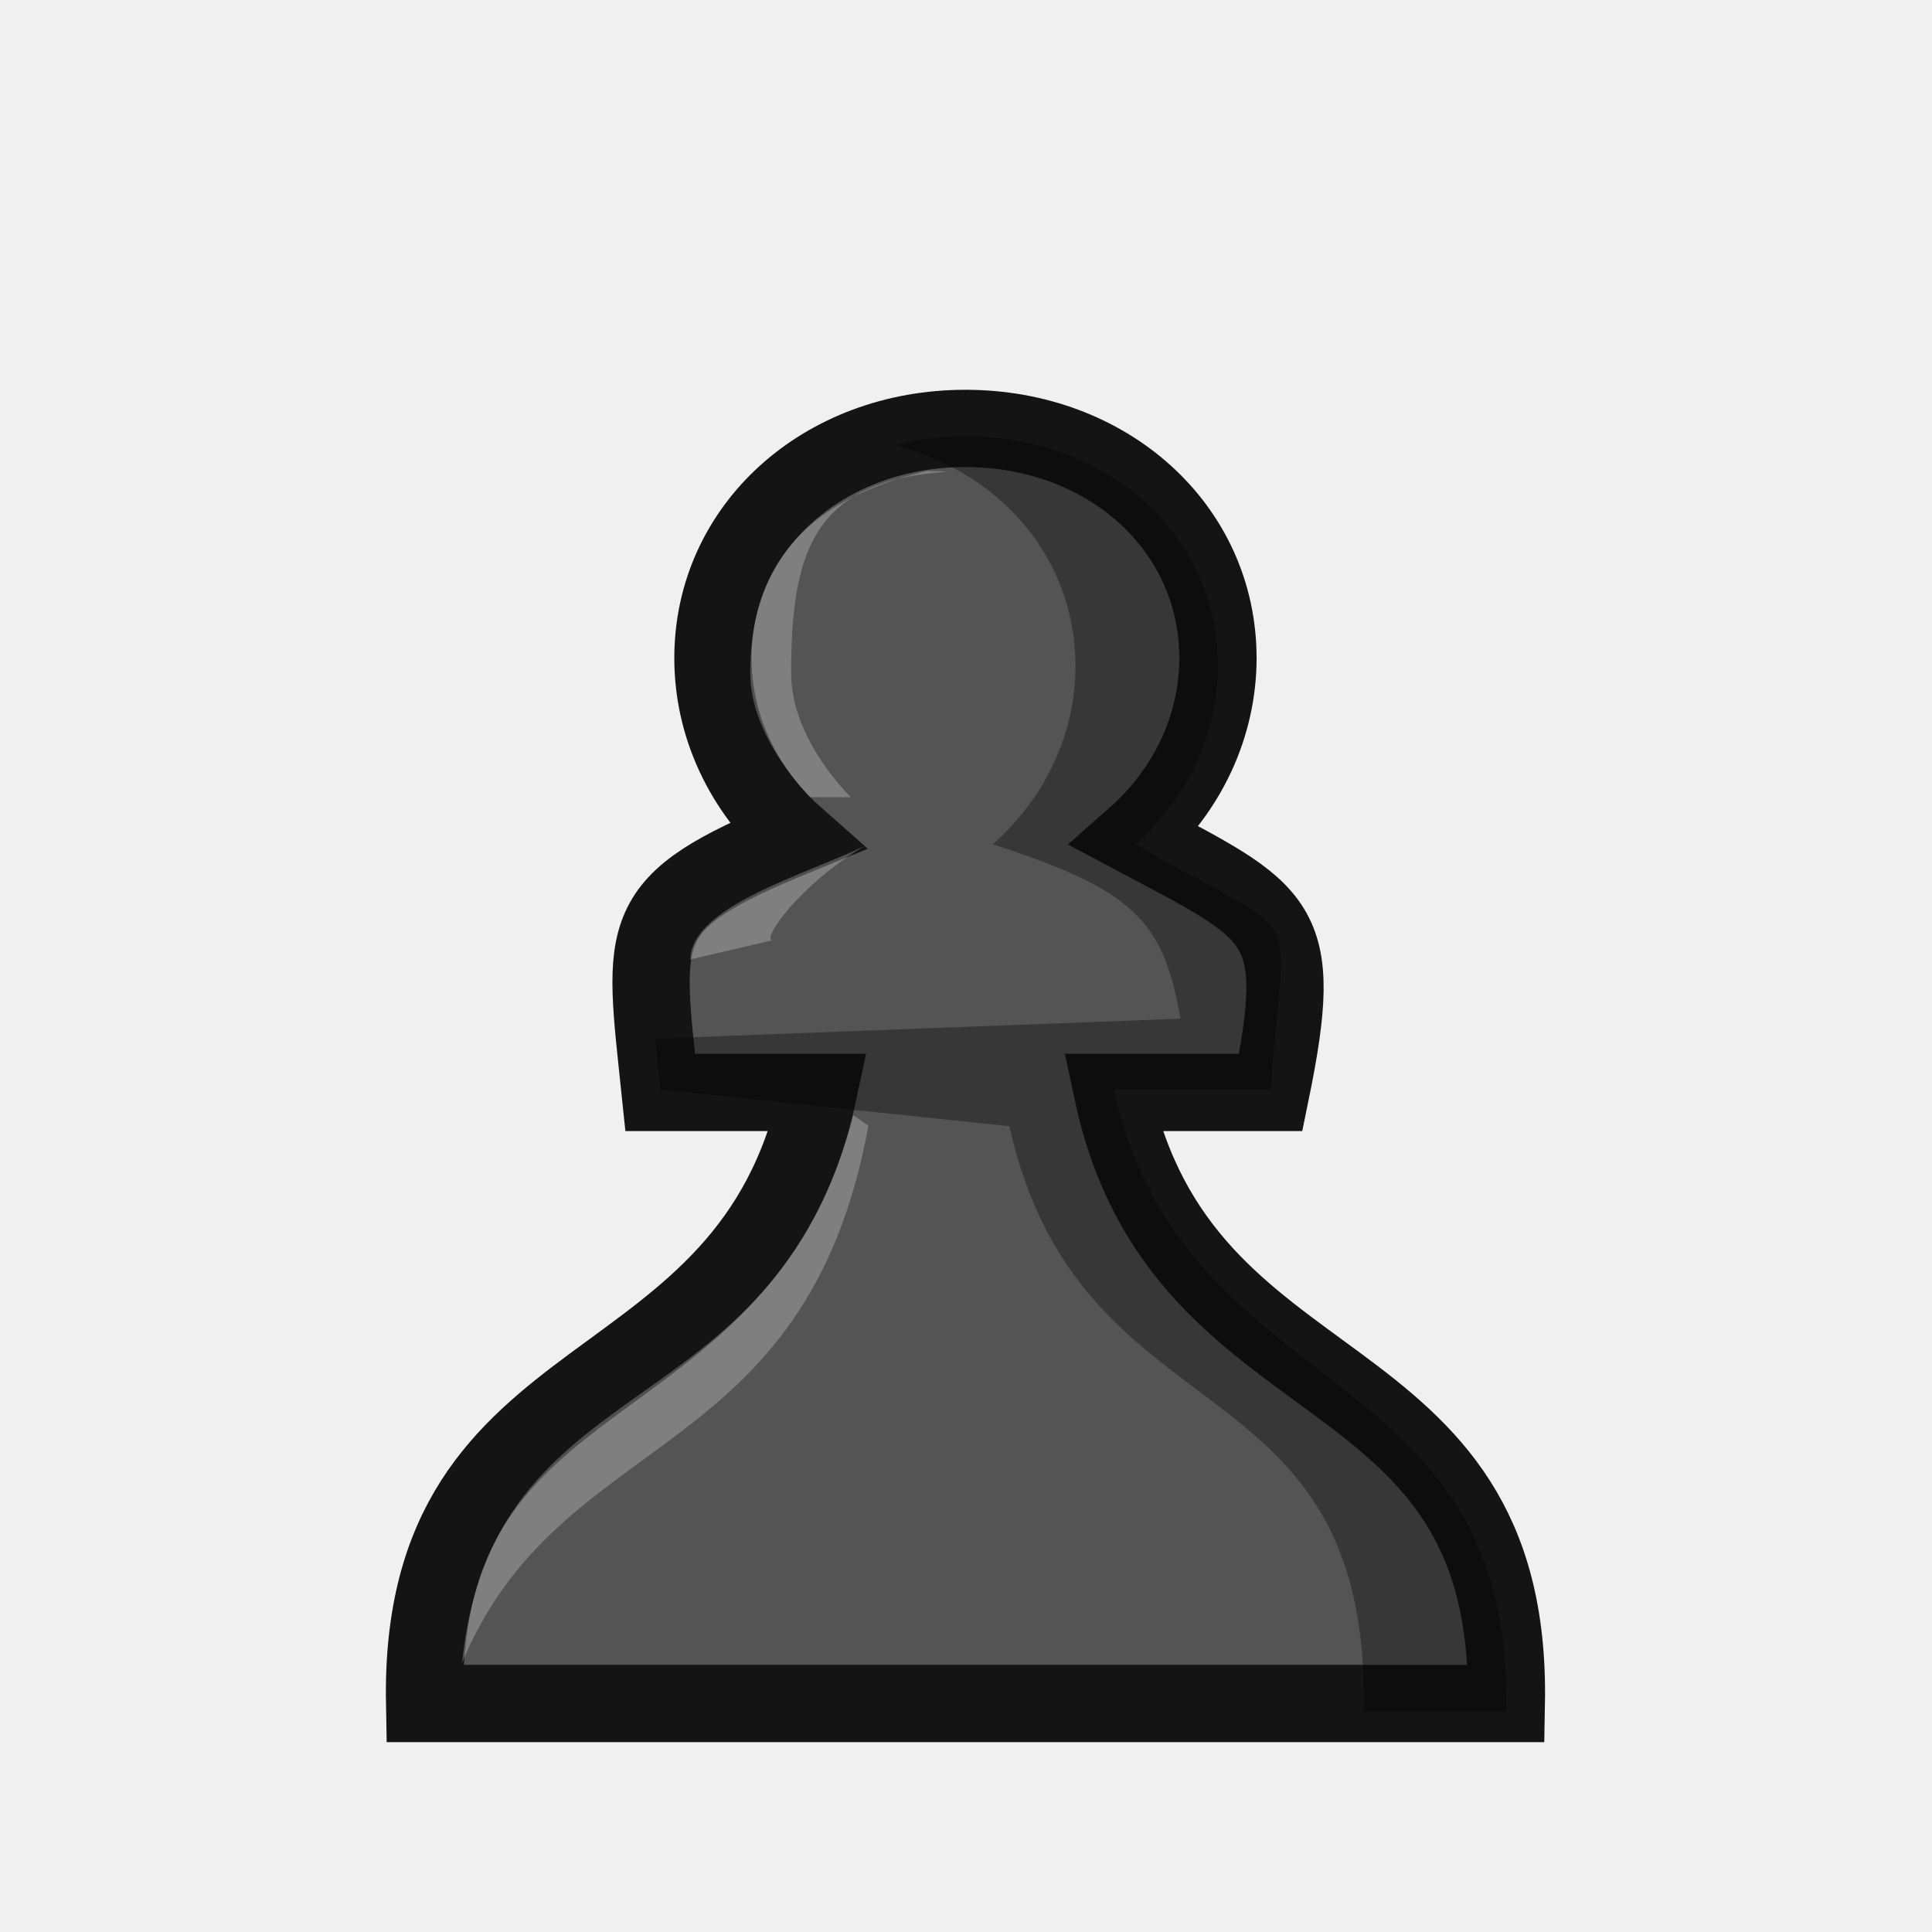
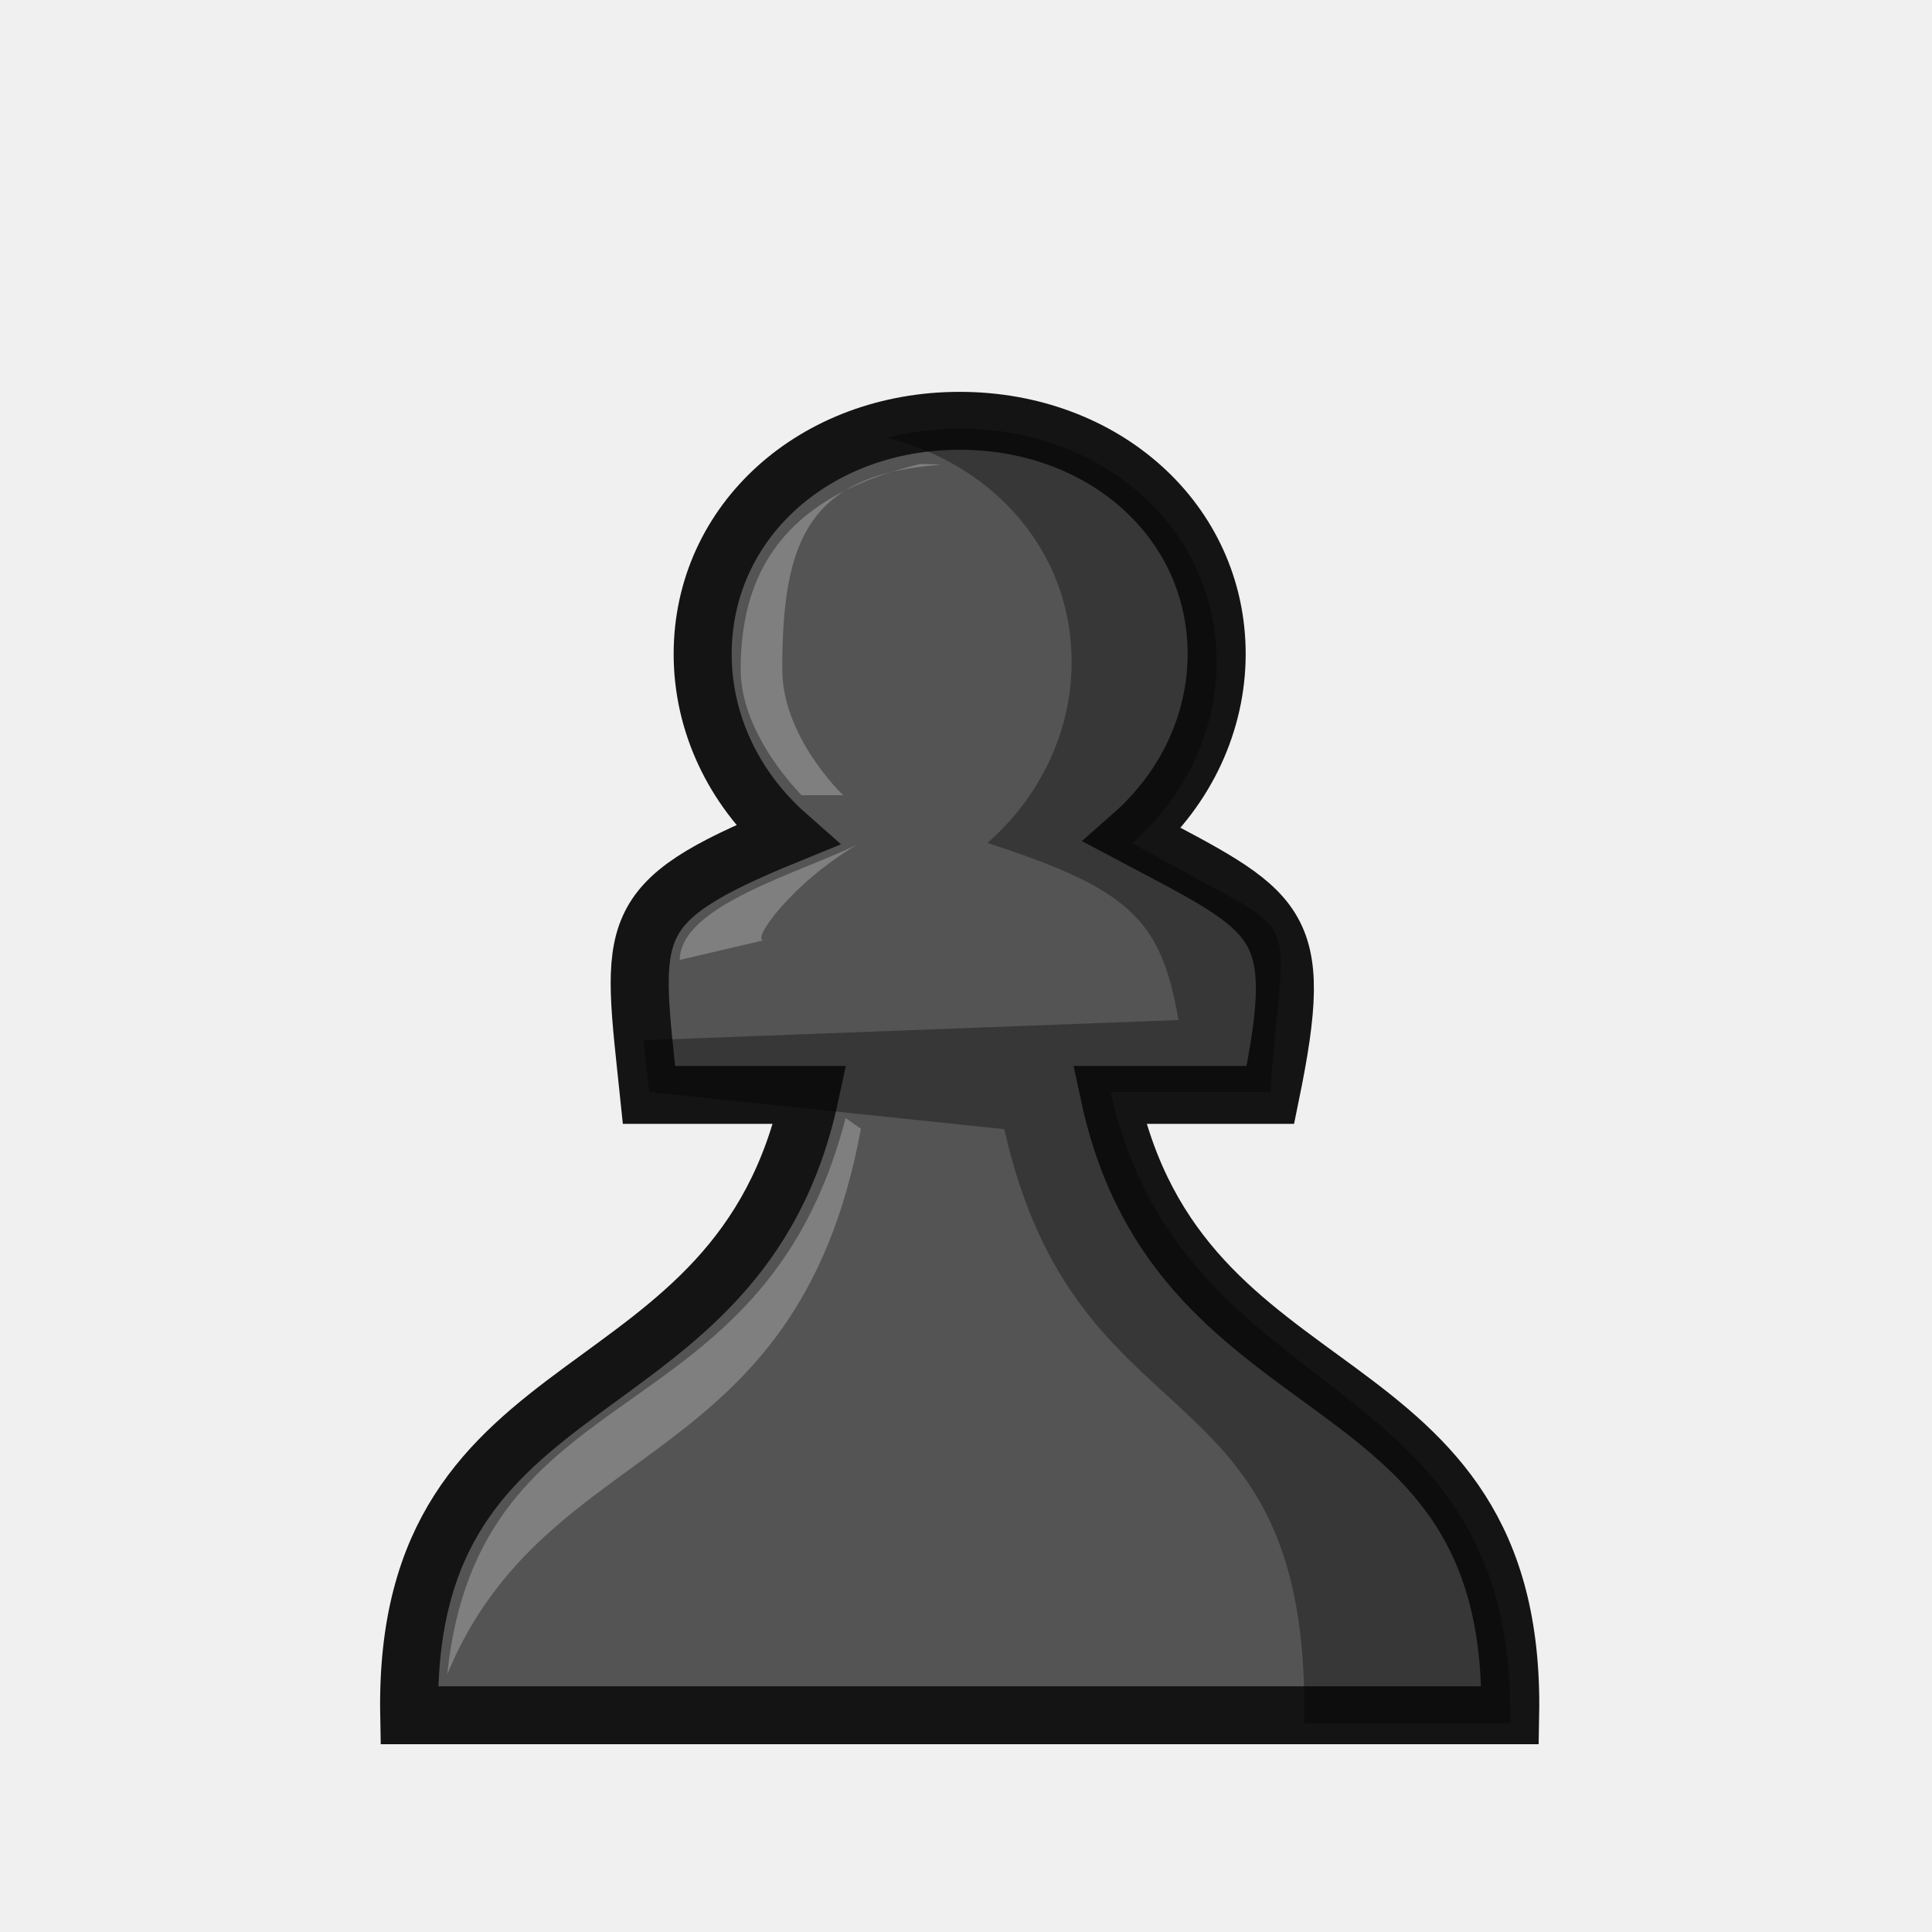
<svg xmlns="http://www.w3.org/2000/svg" width="50mm" height="50mm" clip-rule="evenodd" fill-rule="evenodd" image-rendering="optimizeQuality" shape-rendering="geometricPrecision" text-rendering="geometricPrecision" version="1.1" viewBox="0 0 50 50">
-   <g transform="matrix(.99985 0 0 1.0001 -3408.3 2136.1)">
-     <path d="m3433.8-2124.8c-3.673 0-6.536 2.56-6.535 5.947 0 1.742 0.776 3.407 2.141 4.614-4.222 1.73-3.948 2.373-3.506 6.622h4.092c-1.799 8.409-10.362 6.478-10.19 15.813h27.999c0.172-9.335-8.391-7.404-10.19-15.813h4.092c0.918-4.484 0.257-4.622-3.507-6.622 1.365-1.206 2.138-2.872 2.141-4.614 0-3.387-2.864-5.947-6.537-5.947z" fill="#545454" stroke="#141414" stroke-width="2" style="paint-order:normal" />
-     <path d="m3433.8-2124.6c-0.644 1e-4 -1.261 0.083-1.844 0.231 2.743 0.696 4.693 2.924 4.693 5.717 0 1.742-0.776 3.407-2.141 4.613 3.658 1.187 4.415 1.971 4.859 4.513l-13.604 0.517 0.138 1.318 9.036 0.947c1.854 8.277 9.347 5.85 9.175 15.141h3.688c0.171-9.291-8.307-7.811-10.161-16.088h4.066c0.334-5.091 1.103-3.684-3.509-6.348 1.365-1.206 2.138-2.872 2.141-4.613 0-3.387-2.863-5.949-6.537-5.948z" opacity=".35" />
+   <g transform="matrix(1.0176 0 0 1.0153 -3469.4 2168.2)" stroke-width=".984">
+     <path d="m3433.8-2124.8c-3.673 0-6.536 2.56-6.535 5.947 0 1.742 0.776 3.407 2.141 4.614-4.222 1.73-3.948 2.373-3.506 6.622h4.092c-1.799 8.409-10.362 6.478-10.19 15.813h27.999c0.172-9.335-8.391-7.404-10.19-15.813h4.092c0.918-4.484 0.257-4.622-3.507-6.622 1.365-1.206 2.138-2.872 2.141-4.614 0-3.387-2.864-5.947-6.537-5.947z" fill="#545454" stroke="#141414" stroke-width="1.476" style="paint-order:normal" />
+     <path d="m3433.8-2124.6c-0.644 1e-4 -1.261 0.083-1.844 0.231 2.743 0.696 4.693 2.924 4.693 5.717 0 1.742-0.776 3.407-2.141 4.613 3.658 1.187 4.415 1.971 4.859 4.513l-13.604 0.517 0.138 1.318 9.036 0.947c1.854 8.277 7.797 5.85 7.626 15.141h5.237c0.171-9.291-8.307-7.811-10.161-16.088h4.066c0.334-5.091 1.103-3.684-3.509-6.348 1.365-1.206 2.138-2.872 2.141-4.613 0-3.387-2.863-5.949-6.537-5.948z" opacity=".35" />
    <path d="m3432.8-2123.7c-3.239 0.775-4.567 2.525-4.569 5.233 0 1.7 1.559 3.209 1.549 3.211h1.059s-1.55-1.468-1.55-3.211c0-3.226 0.625-4.981 4.042-5.213-0.175-0.012-0.352-0.02-0.531-0.02zm-1.899 16.673c-2.132 8.242-9.332 6.35-10.134 14.198v-0.016c2.538-6.155 8.897-5.049 10.522-13.91z" fill="#fff" opacity=".25" style="paint-order:normal" />
    <path d="m3431.2-2114c-1.497 0.736-4.508 1.561-4.518 2.942l2.124-0.498c-0.298 0 0.694-1.437 2.393-2.444z" fill="#fff" opacity=".25" />
  </g>
</svg>
